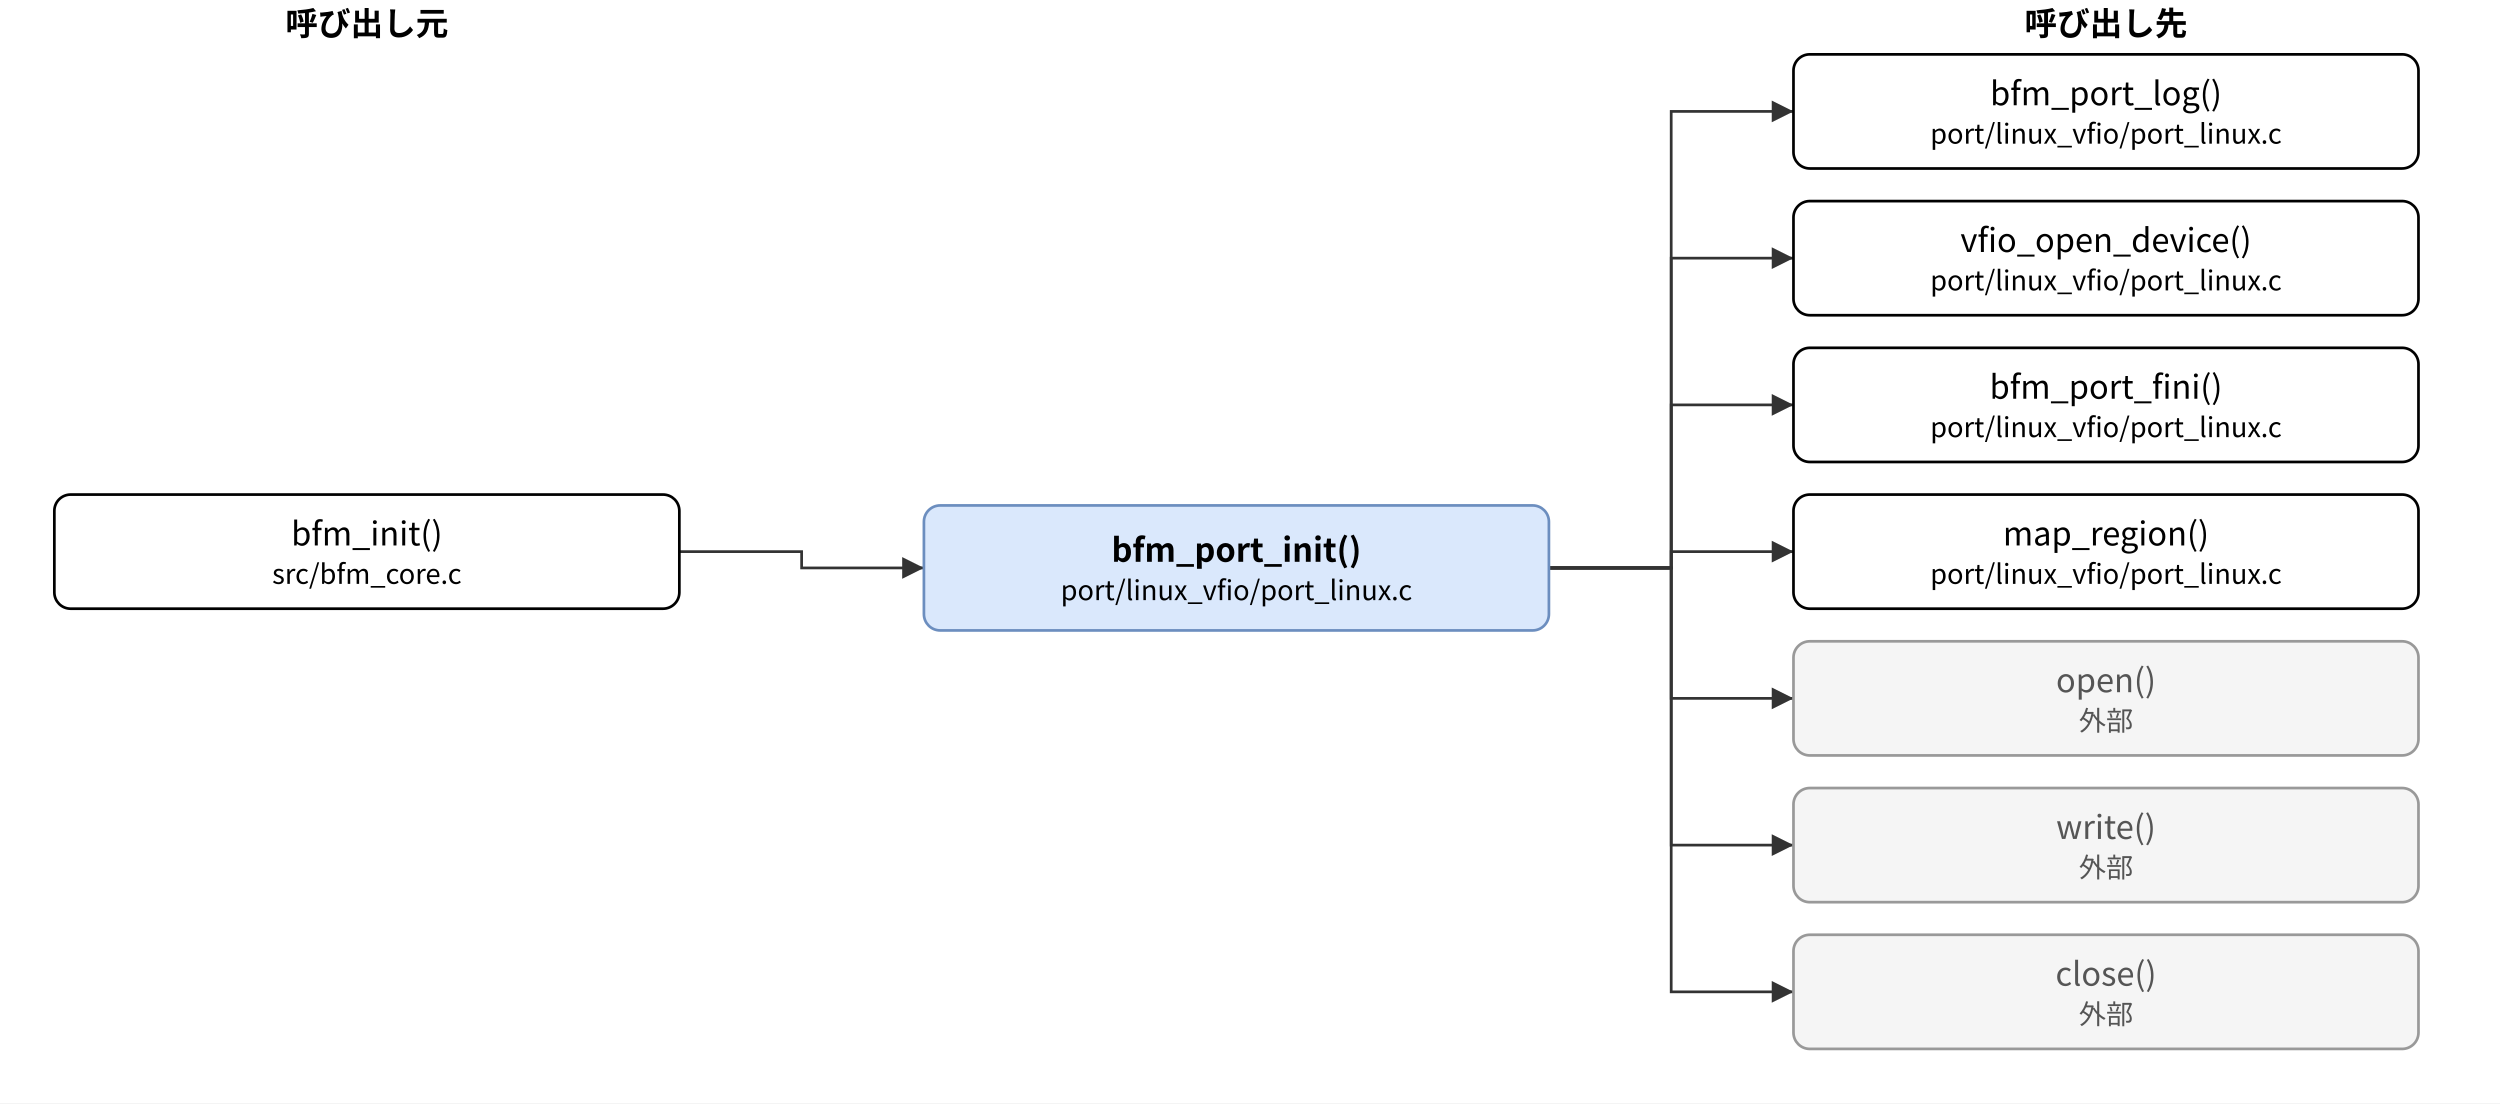
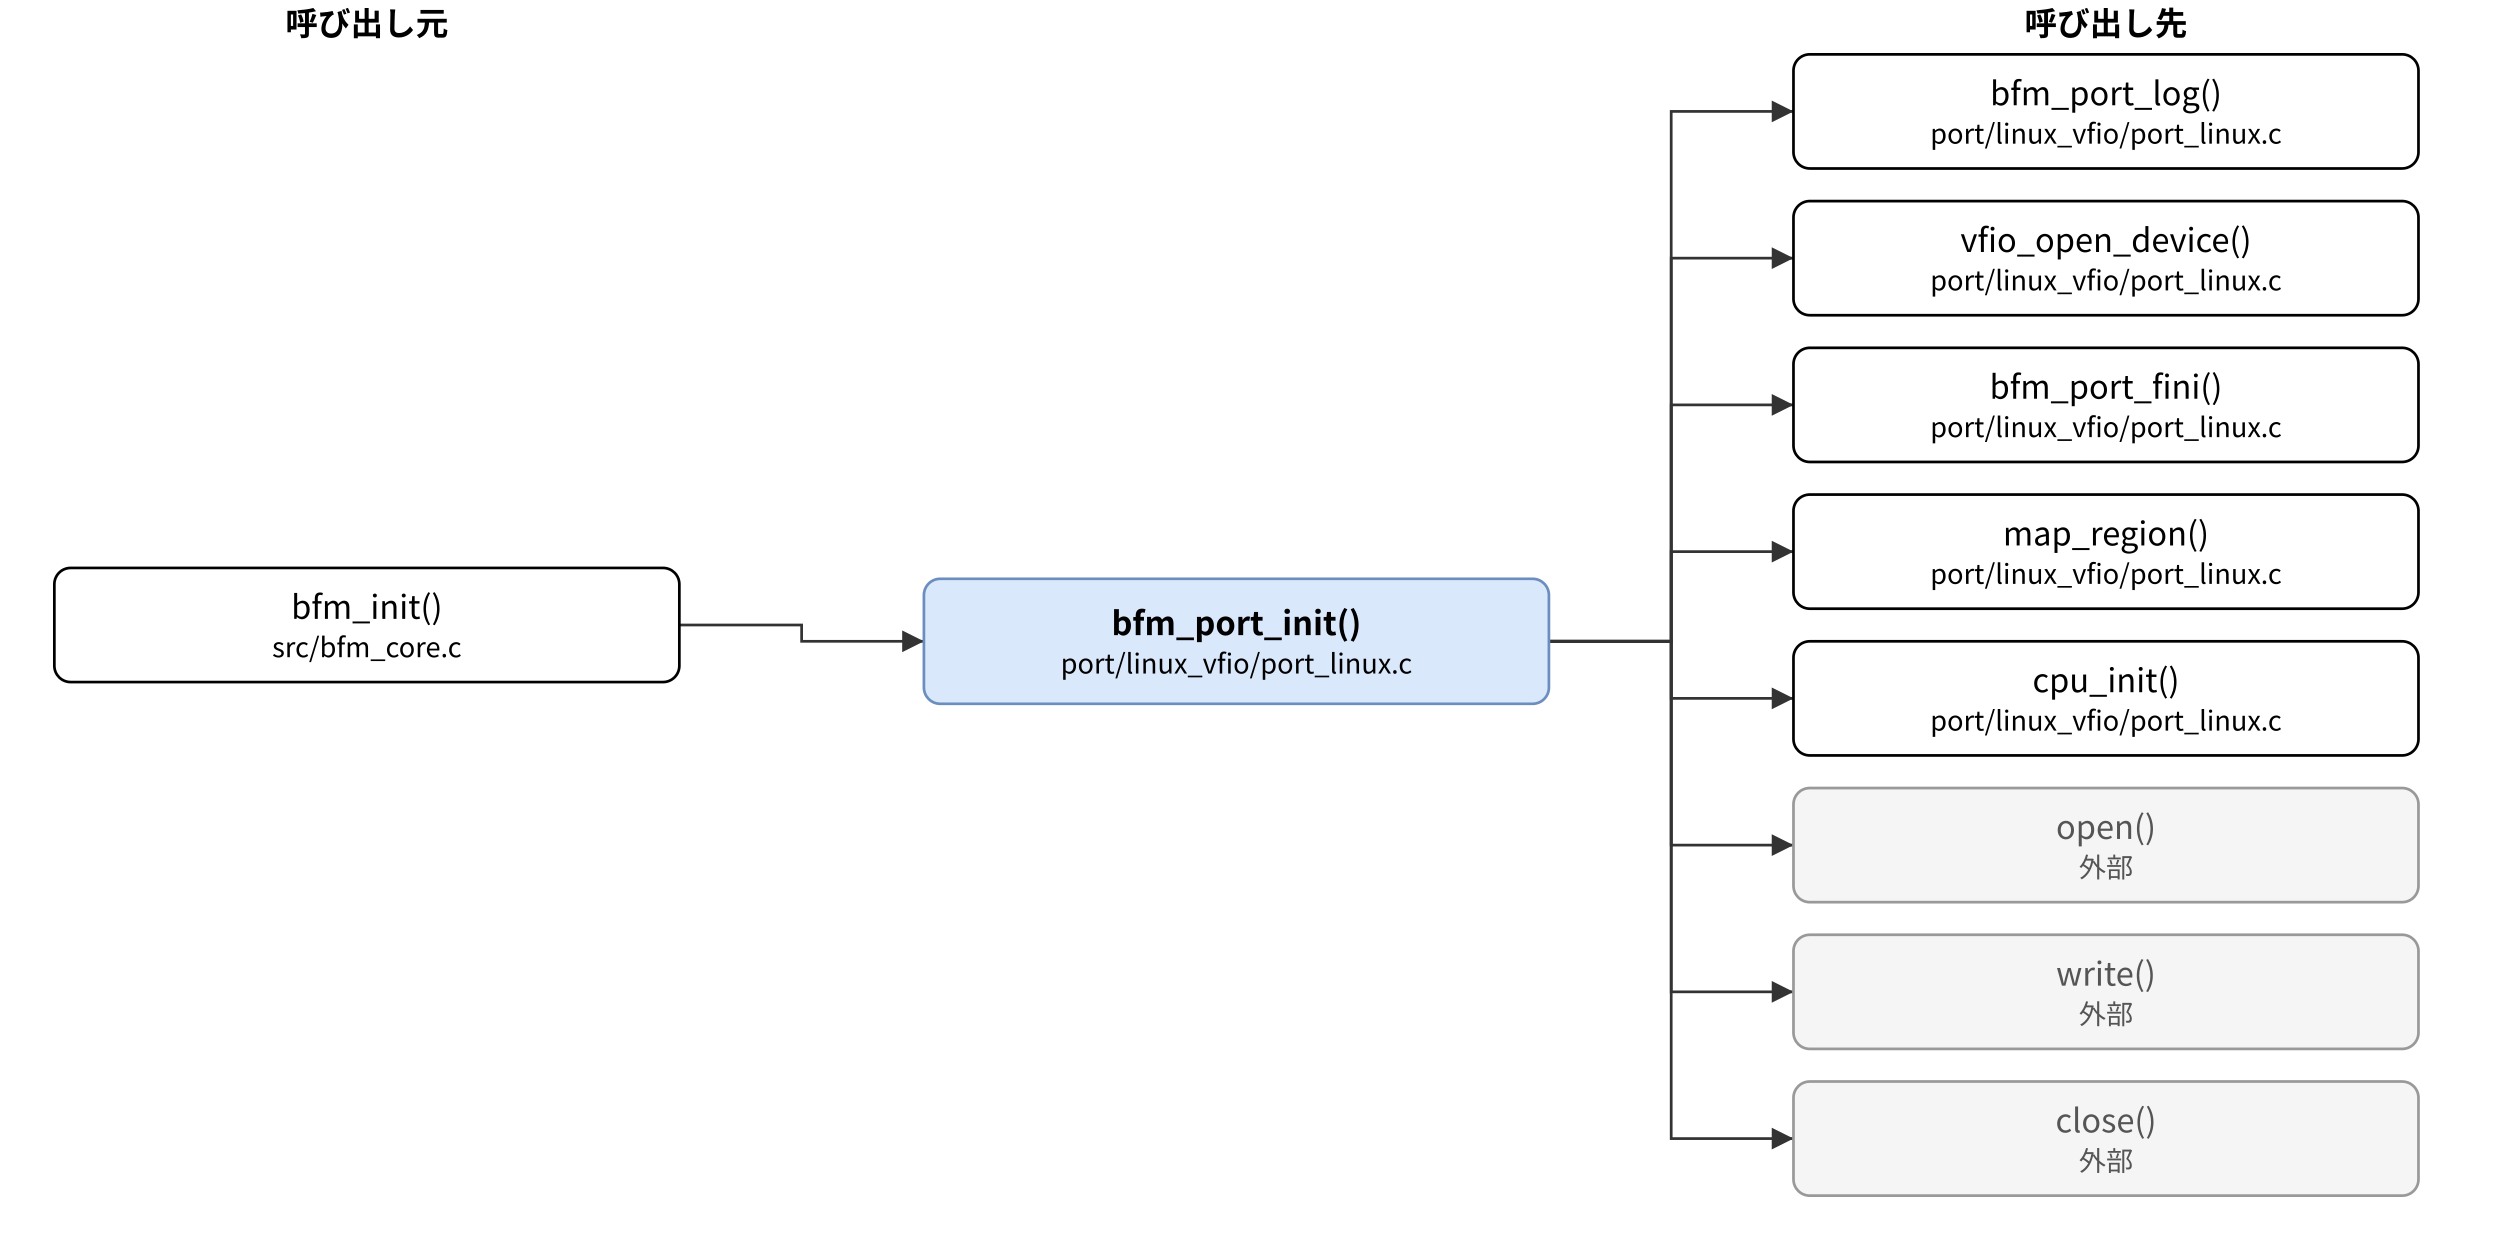
- <svg xmlns="http://www.w3.org/2000/svg" version="1.1" width="920" height="406" viewBox="0 0 920 406" font-family="Noto Sans CJK JP, Meiryo, sans-serif" content="&lt;mxfile host=&quot;bfmem-gen&quot; type=&quot;device&quot;&gt;&lt;diagram id=&quot;252e749d567c561b8d42&quot; name=&quot;bfm_port_init 関係&quot;&gt;&lt;mxGraphModel dx=&quot;800&quot; dy=&quot;600&quot; grid=&quot;0&quot; gridSize=&quot;10&quot; guides=&quot;1&quot; tooltips=&quot;1&quot; connect=&quot;1&quot; arrows=&quot;1&quot; fold=&quot;1&quot; page=&quot;0&quot; pageScale=&quot;1&quot; math=&quot;0&quot; shadow=&quot;0&quot;&gt;&lt;root&gt;&lt;mxCell id=&quot;0&quot;/&gt;&lt;mxCell id=&quot;1&quot; parent=&quot;0&quot;/&gt;&lt;mxCell id=&quot;c&quot; value=&quot;bfm_port_init()&amp;lt;br&amp;gt;&amp;lt;font style=&amp;quot;font-size:10px&amp;quot;&amp;gt;port/linux_vfio/port_linux.c&amp;lt;/font&amp;gt;&quot; style=&quot;rounded=1;whiteSpace=wrap;html=1;fillColor=#dae8fc;strokeColor=#6c8ebf;fontStyle=1;&quot; vertex=&quot;1&quot; parent=&quot;1&quot;&gt;&lt;mxGeometry x=&quot;340.0&quot; y=&quot;186.0&quot; width=&quot;230.0&quot; height=&quot;46.0&quot; as=&quot;geometry&quot;/&gt;&lt;/mxCell&gt;&lt;mxCell id=&quot;l0&quot; value=&quot;bfm_init()&amp;lt;br&amp;gt;&amp;lt;font style=&amp;quot;font-size:10px&amp;quot;&amp;gt;src/bfm_core.c&amp;lt;/font&amp;gt;&quot; style=&quot;rounded=1;whiteSpace=wrap;html=1;&quot; vertex=&quot;1&quot; parent=&quot;1&quot;&gt;&lt;mxGeometry x=&quot;20.0&quot; y=&quot;182.0&quot; width=&quot;230.0&quot; height=&quot;42.0&quot; as=&quot;geometry&quot;/&gt;&lt;/mxCell&gt;&lt;mxCell id=&quot;r0&quot; value=&quot;bfm_port_log()&amp;lt;br&amp;gt;&amp;lt;font style=&amp;quot;font-size:10px&amp;quot;&amp;gt;port/linux_vfio/port_linux.c&amp;lt;/font&amp;gt;&quot; style=&quot;rounded=1;whiteSpace=wrap;html=1;&quot; vertex=&quot;1&quot; parent=&quot;1&quot;&gt;&lt;mxGeometry x=&quot;660.0&quot; y=&quot;20.0&quot; width=&quot;230.0&quot; height=&quot;42.0&quot; as=&quot;geometry&quot;/&gt;&lt;/mxCell&gt;&lt;mxCell id=&quot;r1&quot; value=&quot;vfio_open_device()&amp;lt;br&amp;gt;&amp;lt;font style=&amp;quot;font-size:10px&amp;quot;&amp;gt;port/linux_vfio/port_linux.c&amp;lt;/font&amp;gt;&quot; style=&quot;rounded=1;whiteSpace=wrap;html=1;&quot; vertex=&quot;1&quot; parent=&quot;1&quot;&gt;&lt;mxGeometry x=&quot;660.0&quot; y=&quot;74.0&quot; width=&quot;230.0&quot; height=&quot;42.0&quot; as=&quot;geometry&quot;/&gt;&lt;/mxCell&gt;&lt;mxCell id=&quot;r2&quot; value=&quot;bfm_port_fini()&amp;lt;br&amp;gt;&amp;lt;font style=&amp;quot;font-size:10px&amp;quot;&amp;gt;port/linux_vfio/port_linux.c&amp;lt;/font&amp;gt;&quot; style=&quot;rounded=1;whiteSpace=wrap;html=1;&quot; vertex=&quot;1&quot; parent=&quot;1&quot;&gt;&lt;mxGeometry x=&quot;660.0&quot; y=&quot;128.0&quot; width=&quot;230.0&quot; height=&quot;42.0&quot; as=&quot;geometry&quot;/&gt;&lt;/mxCell&gt;&lt;mxCell id=&quot;r3&quot; value=&quot;map_region()&amp;lt;br&amp;gt;&amp;lt;font style=&amp;quot;font-size:10px&amp;quot;&amp;gt;port/linux_vfio/port_linux.c&amp;lt;/font&amp;gt;&quot; style=&quot;rounded=1;whiteSpace=wrap;html=1;&quot; vertex=&quot;1&quot; parent=&quot;1&quot;&gt;&lt;mxGeometry x=&quot;660.0&quot; y=&quot;182.0&quot; width=&quot;230.0&quot; height=&quot;42.0&quot; as=&quot;geometry&quot;/&gt;&lt;/mxCell&gt;&lt;mxCell id=&quot;r4&quot; value=&quot;open()&amp;lt;br&amp;gt;&amp;lt;font style=&amp;quot;font-size:10px&amp;quot;&amp;gt;外部&amp;lt;/font&amp;gt;&quot; style=&quot;rounded=1;whiteSpace=wrap;html=1;fillColor=#f5f5f5;strokeColor=#999999;fontColor=#555555;&quot; vertex=&quot;1&quot; parent=&quot;1&quot;&gt;&lt;mxGeometry x=&quot;660.0&quot; y=&quot;236.0&quot; width=&quot;230.0&quot; height=&quot;42.0&quot; as=&quot;geometry&quot;/&gt;&lt;/mxCell&gt;&lt;mxCell id=&quot;r5&quot; value=&quot;write()&amp;lt;br&amp;gt;&amp;lt;font style=&amp;quot;font-size:10px&amp;quot;&amp;gt;外部&amp;lt;/font&amp;gt;&quot; style=&quot;rounded=1;whiteSpace=wrap;html=1;fillColor=#f5f5f5;strokeColor=#999999;fontColor=#555555;&quot; vertex=&quot;1&quot; parent=&quot;1&quot;&gt;&lt;mxGeometry x=&quot;660.0&quot; y=&quot;290.0&quot; width=&quot;230.0&quot; height=&quot;42.0&quot; as=&quot;geometry&quot;/&gt;&lt;/mxCell&gt;&lt;mxCell id=&quot;r6&quot; value=&quot;close()&amp;lt;br&amp;gt;&amp;lt;font style=&amp;quot;font-size:10px&amp;quot;&amp;gt;外部&amp;lt;/font&amp;gt;&quot; style=&quot;rounded=1;whiteSpace=wrap;html=1;fillColor=#f5f5f5;strokeColor=#999999;fontColor=#555555;&quot; vertex=&quot;1&quot; parent=&quot;1&quot;&gt;&lt;mxGeometry x=&quot;660.0&quot; y=&quot;344.0&quot; width=&quot;230.0&quot; height=&quot;42.0&quot; as=&quot;geometry&quot;/&gt;&lt;/mxCell&gt;&lt;mxCell id=&quot;e0&quot; value=&quot;&quot; style=&quot;edgeStyle=none;html=1;rounded=0;endArrow=block;endFill=1;exitX=1;exitY=0.5;exitDx=0;exitDy=0;exitPerimeter=0;entryX=0;entryY=0.5;entryDx=0;entryDy=0;entryPerimeter=0;&quot; edge=&quot;1&quot; parent=&quot;1&quot; source=&quot;l0&quot; target=&quot;c&quot;&gt;&lt;mxGeometry relative=&quot;1&quot; as=&quot;geometry&quot;&gt;&lt;Array as=&quot;points&quot;&gt;&lt;mxPoint x=&quot;295.0&quot; y=&quot;203.0&quot;/&gt;&lt;mxPoint x=&quot;295.0&quot; y=&quot;209.0&quot;/&gt;&lt;/Array&gt;&lt;/mxGeometry&gt;&lt;/mxCell&gt;&lt;mxCell id=&quot;e1&quot; value=&quot;&quot; style=&quot;edgeStyle=none;html=1;rounded=0;endArrow=block;endFill=1;exitX=1;exitY=0.5;exitDx=0;exitDy=0;exitPerimeter=0;entryX=0;entryY=0.5;entryDx=0;entryDy=0;entryPerimeter=0;&quot; edge=&quot;1&quot; parent=&quot;1&quot; source=&quot;c&quot; target=&quot;r0&quot;&gt;&lt;mxGeometry relative=&quot;1&quot; as=&quot;geometry&quot;&gt;&lt;Array as=&quot;points&quot;&gt;&lt;mxPoint x=&quot;615.0&quot; y=&quot;209.0&quot;/&gt;&lt;mxPoint x=&quot;615.0&quot; y=&quot;41.0&quot;/&gt;&lt;/Array&gt;&lt;/mxGeometry&gt;&lt;/mxCell&gt;&lt;mxCell id=&quot;e2&quot; value=&quot;&quot; style=&quot;edgeStyle=none;html=1;rounded=0;endArrow=block;endFill=1;exitX=1;exitY=0.5;exitDx=0;exitDy=0;exitPerimeter=0;entryX=0;entryY=0.5;entryDx=0;entryDy=0;entryPerimeter=0;&quot; edge=&quot;1&quot; parent=&quot;1&quot; source=&quot;c&quot; target=&quot;r1&quot;&gt;&lt;mxGeometry relative=&quot;1&quot; as=&quot;geometry&quot;&gt;&lt;Array as=&quot;points&quot;&gt;&lt;mxPoint x=&quot;615.0&quot; y=&quot;209.0&quot;/&gt;&lt;mxPoint x=&quot;615.0&quot; y=&quot;95.0&quot;/&gt;&lt;/Array&gt;&lt;/mxGeometry&gt;&lt;/mxCell&gt;&lt;mxCell id=&quot;e3&quot; value=&quot;&quot; style=&quot;edgeStyle=none;html=1;rounded=0;endArrow=block;endFill=1;exitX=1;exitY=0.5;exitDx=0;exitDy=0;exitPerimeter=0;entryX=0;entryY=0.5;entryDx=0;entryDy=0;entryPerimeter=0;&quot; edge=&quot;1&quot; parent=&quot;1&quot; source=&quot;c&quot; target=&quot;r2&quot;&gt;&lt;mxGeometry relative=&quot;1&quot; as=&quot;geometry&quot;&gt;&lt;Array as=&quot;points&quot;&gt;&lt;mxPoint x=&quot;615.0&quot; y=&quot;209.0&quot;/&gt;&lt;mxPoint x=&quot;615.0&quot; y=&quot;149.0&quot;/&gt;&lt;/Array&gt;&lt;/mxGeometry&gt;&lt;/mxCell&gt;&lt;mxCell id=&quot;e4&quot; value=&quot;&quot; style=&quot;edgeStyle=none;html=1;rounded=0;endArrow=block;endFill=1;exitX=1;exitY=0.5;exitDx=0;exitDy=0;exitPerimeter=0;entryX=0;entryY=0.5;entryDx=0;entryDy=0;entryPerimeter=0;&quot; edge=&quot;1&quot; parent=&quot;1&quot; source=&quot;c&quot; target=&quot;r3&quot;&gt;&lt;mxGeometry relative=&quot;1&quot; as=&quot;geometry&quot;&gt;&lt;Array as=&quot;points&quot;&gt;&lt;mxPoint x=&quot;615.0&quot; y=&quot;209.0&quot;/&gt;&lt;mxPoint x=&quot;615.0&quot; y=&quot;203.0&quot;/&gt;&lt;/Array&gt;&lt;/mxGeometry&gt;&lt;/mxCell&gt;&lt;mxCell id=&quot;e5&quot; value=&quot;&quot; style=&quot;edgeStyle=none;html=1;rounded=0;endArrow=block;endFill=1;exitX=1;exitY=0.5;exitDx=0;exitDy=0;exitPerimeter=0;entryX=0;entryY=0.5;entryDx=0;entryDy=0;entryPerimeter=0;&quot; edge=&quot;1&quot; parent=&quot;1&quot; source=&quot;c&quot; target=&quot;r4&quot;&gt;&lt;mxGeometry relative=&quot;1&quot; as=&quot;geometry&quot;&gt;&lt;Array as=&quot;points&quot;&gt;&lt;mxPoint x=&quot;615.0&quot; y=&quot;209.0&quot;/&gt;&lt;mxPoint x=&quot;615.0&quot; y=&quot;257.0&quot;/&gt;&lt;/Array&gt;&lt;/mxGeometry&gt;&lt;/mxCell&gt;&lt;mxCell id=&quot;e6&quot; value=&quot;&quot; style=&quot;edgeStyle=none;html=1;rounded=0;endArrow=block;endFill=1;exitX=1;exitY=0.5;exitDx=0;exitDy=0;exitPerimeter=0;entryX=0;entryY=0.5;entryDx=0;entryDy=0;entryPerimeter=0;&quot; edge=&quot;1&quot; parent=&quot;1&quot; source=&quot;c&quot; target=&quot;r5&quot;&gt;&lt;mxGeometry relative=&quot;1&quot; as=&quot;geometry&quot;&gt;&lt;Array as=&quot;points&quot;&gt;&lt;mxPoint x=&quot;615.0&quot; y=&quot;209.0&quot;/&gt;&lt;mxPoint x=&quot;615.0&quot; y=&quot;311.0&quot;/&gt;&lt;/Array&gt;&lt;/mxGeometry&gt;&lt;/mxCell&gt;&lt;mxCell id=&quot;e7&quot; value=&quot;&quot; style=&quot;edgeStyle=none;html=1;rounded=0;endArrow=block;endFill=1;exitX=1;exitY=0.5;exitDx=0;exitDy=0;exitPerimeter=0;entryX=0;entryY=0.5;entryDx=0;entryDy=0;entryPerimeter=0;&quot; edge=&quot;1&quot; parent=&quot;1&quot; source=&quot;c&quot; target=&quot;r6&quot;&gt;&lt;mxGeometry relative=&quot;1&quot; as=&quot;geometry&quot;&gt;&lt;Array as=&quot;points&quot;&gt;&lt;mxPoint x=&quot;615.0&quot; y=&quot;209.0&quot;/&gt;&lt;mxPoint x=&quot;615.0&quot; y=&quot;365.0&quot;/&gt;&lt;/Array&gt;&lt;/mxGeometry&gt;&lt;/mxCell&gt;&lt;mxCell id=&quot;h0&quot; value=&quot;呼び出し元&quot; style=&quot;text;html=1;align=center;fontStyle=1;&quot; vertex=&quot;1&quot; parent=&quot;1&quot;&gt;&lt;mxGeometry x=&quot;55.0&quot; y=&quot;0&quot; width=&quot;160&quot; height=&quot;18&quot; as=&quot;geometry&quot;/&gt;&lt;/mxCell&gt;&lt;mxCell id=&quot;h1&quot; value=&quot;呼び出し先&quot; style=&quot;text;html=1;align=center;fontStyle=1;&quot; vertex=&quot;1&quot; parent=&quot;1&quot;&gt;&lt;mxGeometry x=&quot;695.0&quot; y=&quot;0&quot; width=&quot;160&quot; height=&quot;18&quot; as=&quot;geometry&quot;/&gt;&lt;/mxCell&gt;&lt;/root&gt;&lt;/mxGraphModel&gt;&lt;/diagram&gt;&lt;/mxfile&gt;">
+ <svg xmlns="http://www.w3.org/2000/svg" version="1.1" width="920" height="460" viewBox="0 0 920 460" font-family="Noto Sans CJK JP, Meiryo, sans-serif" content="&lt;mxfile host=&quot;bfmem-gen&quot; type=&quot;device&quot;&gt;&lt;diagram id=&quot;252e749d567c561b8d42&quot; name=&quot;bfm_port_init 関係&quot;&gt;&lt;mxGraphModel dx=&quot;800&quot; dy=&quot;600&quot; grid=&quot;0&quot; gridSize=&quot;10&quot; guides=&quot;1&quot; tooltips=&quot;1&quot; connect=&quot;1&quot; arrows=&quot;1&quot; fold=&quot;1&quot; page=&quot;0&quot; pageScale=&quot;1&quot; math=&quot;0&quot; shadow=&quot;0&quot;&gt;&lt;root&gt;&lt;mxCell id=&quot;0&quot;/&gt;&lt;mxCell id=&quot;1&quot; parent=&quot;0&quot;/&gt;&lt;mxCell id=&quot;c&quot; value=&quot;bfm_port_init()&amp;lt;br&amp;gt;&amp;lt;font style=&amp;quot;font-size:10px&amp;quot;&amp;gt;port/linux_vfio/port_linux.c&amp;lt;/font&amp;gt;&quot; style=&quot;rounded=1;whiteSpace=wrap;html=1;fillColor=#dae8fc;strokeColor=#6c8ebf;fontStyle=1;&quot; vertex=&quot;1&quot; parent=&quot;1&quot;&gt;&lt;mxGeometry x=&quot;340.0&quot; y=&quot;213.0&quot; width=&quot;230.0&quot; height=&quot;46.0&quot; as=&quot;geometry&quot;/&gt;&lt;/mxCell&gt;&lt;mxCell id=&quot;l0&quot; value=&quot;bfm_init()&amp;lt;br&amp;gt;&amp;lt;font style=&amp;quot;font-size:10px&amp;quot;&amp;gt;src/bfm_core.c&amp;lt;/font&amp;gt;&quot; style=&quot;rounded=1;whiteSpace=wrap;html=1;&quot; vertex=&quot;1&quot; parent=&quot;1&quot;&gt;&lt;mxGeometry x=&quot;20.0&quot; y=&quot;209.0&quot; width=&quot;230.0&quot; height=&quot;42.0&quot; as=&quot;geometry&quot;/&gt;&lt;/mxCell&gt;&lt;mxCell id=&quot;r0&quot; value=&quot;bfm_port_log()&amp;lt;br&amp;gt;&amp;lt;font style=&amp;quot;font-size:10px&amp;quot;&amp;gt;port/linux_vfio/port_linux.c&amp;lt;/font&amp;gt;&quot; style=&quot;rounded=1;whiteSpace=wrap;html=1;&quot; vertex=&quot;1&quot; parent=&quot;1&quot;&gt;&lt;mxGeometry x=&quot;660.0&quot; y=&quot;20.0&quot; width=&quot;230.0&quot; height=&quot;42.0&quot; as=&quot;geometry&quot;/&gt;&lt;/mxCell&gt;&lt;mxCell id=&quot;r1&quot; value=&quot;vfio_open_device()&amp;lt;br&amp;gt;&amp;lt;font style=&amp;quot;font-size:10px&amp;quot;&amp;gt;port/linux_vfio/port_linux.c&amp;lt;/font&amp;gt;&quot; style=&quot;rounded=1;whiteSpace=wrap;html=1;&quot; vertex=&quot;1&quot; parent=&quot;1&quot;&gt;&lt;mxGeometry x=&quot;660.0&quot; y=&quot;74.0&quot; width=&quot;230.0&quot; height=&quot;42.0&quot; as=&quot;geometry&quot;/&gt;&lt;/mxCell&gt;&lt;mxCell id=&quot;r2&quot; value=&quot;bfm_port_fini()&amp;lt;br&amp;gt;&amp;lt;font style=&amp;quot;font-size:10px&amp;quot;&amp;gt;port/linux_vfio/port_linux.c&amp;lt;/font&amp;gt;&quot; style=&quot;rounded=1;whiteSpace=wrap;html=1;&quot; vertex=&quot;1&quot; parent=&quot;1&quot;&gt;&lt;mxGeometry x=&quot;660.0&quot; y=&quot;128.0&quot; width=&quot;230.0&quot; height=&quot;42.0&quot; as=&quot;geometry&quot;/&gt;&lt;/mxCell&gt;&lt;mxCell id=&quot;r3&quot; value=&quot;map_region()&amp;lt;br&amp;gt;&amp;lt;font style=&amp;quot;font-size:10px&amp;quot;&amp;gt;port/linux_vfio/port_linux.c&amp;lt;/font&amp;gt;&quot; style=&quot;rounded=1;whiteSpace=wrap;html=1;&quot; vertex=&quot;1&quot; parent=&quot;1&quot;&gt;&lt;mxGeometry x=&quot;660.0&quot; y=&quot;182.0&quot; width=&quot;230.0&quot; height=&quot;42.0&quot; as=&quot;geometry&quot;/&gt;&lt;/mxCell&gt;&lt;mxCell id=&quot;r4&quot; value=&quot;cpu_init()&amp;lt;br&amp;gt;&amp;lt;font style=&amp;quot;font-size:10px&amp;quot;&amp;gt;port/linux_vfio/port_linux.c&amp;lt;/font&amp;gt;&quot; style=&quot;rounded=1;whiteSpace=wrap;html=1;&quot; vertex=&quot;1&quot; parent=&quot;1&quot;&gt;&lt;mxGeometry x=&quot;660.0&quot; y=&quot;236.0&quot; width=&quot;230.0&quot; height=&quot;42.0&quot; as=&quot;geometry&quot;/&gt;&lt;/mxCell&gt;&lt;mxCell id=&quot;r5&quot; value=&quot;open()&amp;lt;br&amp;gt;&amp;lt;font style=&amp;quot;font-size:10px&amp;quot;&amp;gt;外部&amp;lt;/font&amp;gt;&quot; style=&quot;rounded=1;whiteSpace=wrap;html=1;fillColor=#f5f5f5;strokeColor=#999999;fontColor=#555555;&quot; vertex=&quot;1&quot; parent=&quot;1&quot;&gt;&lt;mxGeometry x=&quot;660.0&quot; y=&quot;290.0&quot; width=&quot;230.0&quot; height=&quot;42.0&quot; as=&quot;geometry&quot;/&gt;&lt;/mxCell&gt;&lt;mxCell id=&quot;r6&quot; value=&quot;write()&amp;lt;br&amp;gt;&amp;lt;font style=&amp;quot;font-size:10px&amp;quot;&amp;gt;外部&amp;lt;/font&amp;gt;&quot; style=&quot;rounded=1;whiteSpace=wrap;html=1;fillColor=#f5f5f5;strokeColor=#999999;fontColor=#555555;&quot; vertex=&quot;1&quot; parent=&quot;1&quot;&gt;&lt;mxGeometry x=&quot;660.0&quot; y=&quot;344.0&quot; width=&quot;230.0&quot; height=&quot;42.0&quot; as=&quot;geometry&quot;/&gt;&lt;/mxCell&gt;&lt;mxCell id=&quot;r7&quot; value=&quot;close()&amp;lt;br&amp;gt;&amp;lt;font style=&amp;quot;font-size:10px&amp;quot;&amp;gt;外部&amp;lt;/font&amp;gt;&quot; style=&quot;rounded=1;whiteSpace=wrap;html=1;fillColor=#f5f5f5;strokeColor=#999999;fontColor=#555555;&quot; vertex=&quot;1&quot; parent=&quot;1&quot;&gt;&lt;mxGeometry x=&quot;660.0&quot; y=&quot;398.0&quot; width=&quot;230.0&quot; height=&quot;42.0&quot; as=&quot;geometry&quot;/&gt;&lt;/mxCell&gt;&lt;mxCell id=&quot;e0&quot; value=&quot;&quot; style=&quot;edgeStyle=none;html=1;rounded=0;endArrow=block;endFill=1;exitX=1;exitY=0.5;exitDx=0;exitDy=0;exitPerimeter=0;entryX=0;entryY=0.5;entryDx=0;entryDy=0;entryPerimeter=0;&quot; edge=&quot;1&quot; parent=&quot;1&quot; source=&quot;l0&quot; target=&quot;c&quot;&gt;&lt;mxGeometry relative=&quot;1&quot; as=&quot;geometry&quot;&gt;&lt;Array as=&quot;points&quot;&gt;&lt;mxPoint x=&quot;295.0&quot; y=&quot;230.0&quot;/&gt;&lt;mxPoint x=&quot;295.0&quot; y=&quot;236.0&quot;/&gt;&lt;/Array&gt;&lt;/mxGeometry&gt;&lt;/mxCell&gt;&lt;mxCell id=&quot;e1&quot; value=&quot;&quot; style=&quot;edgeStyle=none;html=1;rounded=0;endArrow=block;endFill=1;exitX=1;exitY=0.5;exitDx=0;exitDy=0;exitPerimeter=0;entryX=0;entryY=0.5;entryDx=0;entryDy=0;entryPerimeter=0;&quot; edge=&quot;1&quot; parent=&quot;1&quot; source=&quot;c&quot; target=&quot;r0&quot;&gt;&lt;mxGeometry relative=&quot;1&quot; as=&quot;geometry&quot;&gt;&lt;Array as=&quot;points&quot;&gt;&lt;mxPoint x=&quot;615.0&quot; y=&quot;236.0&quot;/&gt;&lt;mxPoint x=&quot;615.0&quot; y=&quot;41.0&quot;/&gt;&lt;/Array&gt;&lt;/mxGeometry&gt;&lt;/mxCell&gt;&lt;mxCell id=&quot;e2&quot; value=&quot;&quot; style=&quot;edgeStyle=none;html=1;rounded=0;endArrow=block;endFill=1;exitX=1;exitY=0.5;exitDx=0;exitDy=0;exitPerimeter=0;entryX=0;entryY=0.5;entryDx=0;entryDy=0;entryPerimeter=0;&quot; edge=&quot;1&quot; parent=&quot;1&quot; source=&quot;c&quot; target=&quot;r1&quot;&gt;&lt;mxGeometry relative=&quot;1&quot; as=&quot;geometry&quot;&gt;&lt;Array as=&quot;points&quot;&gt;&lt;mxPoint x=&quot;615.0&quot; y=&quot;236.0&quot;/&gt;&lt;mxPoint x=&quot;615.0&quot; y=&quot;95.0&quot;/&gt;&lt;/Array&gt;&lt;/mxGeometry&gt;&lt;/mxCell&gt;&lt;mxCell id=&quot;e3&quot; value=&quot;&quot; style=&quot;edgeStyle=none;html=1;rounded=0;endArrow=block;endFill=1;exitX=1;exitY=0.5;exitDx=0;exitDy=0;exitPerimeter=0;entryX=0;entryY=0.5;entryDx=0;entryDy=0;entryPerimeter=0;&quot; edge=&quot;1&quot; parent=&quot;1&quot; source=&quot;c&quot; target=&quot;r2&quot;&gt;&lt;mxGeometry relative=&quot;1&quot; as=&quot;geometry&quot;&gt;&lt;Array as=&quot;points&quot;&gt;&lt;mxPoint x=&quot;615.0&quot; y=&quot;236.0&quot;/&gt;&lt;mxPoint x=&quot;615.0&quot; y=&quot;149.0&quot;/&gt;&lt;/Array&gt;&lt;/mxGeometry&gt;&lt;/mxCell&gt;&lt;mxCell id=&quot;e4&quot; value=&quot;&quot; style=&quot;edgeStyle=none;html=1;rounded=0;endArrow=block;endFill=1;exitX=1;exitY=0.5;exitDx=0;exitDy=0;exitPerimeter=0;entryX=0;entryY=0.5;entryDx=0;entryDy=0;entryPerimeter=0;&quot; edge=&quot;1&quot; parent=&quot;1&quot; source=&quot;c&quot; target=&quot;r3&quot;&gt;&lt;mxGeometry relative=&quot;1&quot; as=&quot;geometry&quot;&gt;&lt;Array as=&quot;points&quot;&gt;&lt;mxPoint x=&quot;615.0&quot; y=&quot;236.0&quot;/&gt;&lt;mxPoint x=&quot;615.0&quot; y=&quot;203.0&quot;/&gt;&lt;/Array&gt;&lt;/mxGeometry&gt;&lt;/mxCell&gt;&lt;mxCell id=&quot;e5&quot; value=&quot;&quot; style=&quot;edgeStyle=none;html=1;rounded=0;endArrow=block;endFill=1;exitX=1;exitY=0.5;exitDx=0;exitDy=0;exitPerimeter=0;entryX=0;entryY=0.5;entryDx=0;entryDy=0;entryPerimeter=0;&quot; edge=&quot;1&quot; parent=&quot;1&quot; source=&quot;c&quot; target=&quot;r4&quot;&gt;&lt;mxGeometry relative=&quot;1&quot; as=&quot;geometry&quot;&gt;&lt;Array as=&quot;points&quot;&gt;&lt;mxPoint x=&quot;615.0&quot; y=&quot;236.0&quot;/&gt;&lt;mxPoint x=&quot;615.0&quot; y=&quot;257.0&quot;/&gt;&lt;/Array&gt;&lt;/mxGeometry&gt;&lt;/mxCell&gt;&lt;mxCell id=&quot;e6&quot; value=&quot;&quot; style=&quot;edgeStyle=none;html=1;rounded=0;endArrow=block;endFill=1;exitX=1;exitY=0.5;exitDx=0;exitDy=0;exitPerimeter=0;entryX=0;entryY=0.5;entryDx=0;entryDy=0;entryPerimeter=0;&quot; edge=&quot;1&quot; parent=&quot;1&quot; source=&quot;c&quot; target=&quot;r5&quot;&gt;&lt;mxGeometry relative=&quot;1&quot; as=&quot;geometry&quot;&gt;&lt;Array as=&quot;points&quot;&gt;&lt;mxPoint x=&quot;615.0&quot; y=&quot;236.0&quot;/&gt;&lt;mxPoint x=&quot;615.0&quot; y=&quot;311.0&quot;/&gt;&lt;/Array&gt;&lt;/mxGeometry&gt;&lt;/mxCell&gt;&lt;mxCell id=&quot;e7&quot; value=&quot;&quot; style=&quot;edgeStyle=none;html=1;rounded=0;endArrow=block;endFill=1;exitX=1;exitY=0.5;exitDx=0;exitDy=0;exitPerimeter=0;entryX=0;entryY=0.5;entryDx=0;entryDy=0;entryPerimeter=0;&quot; edge=&quot;1&quot; parent=&quot;1&quot; source=&quot;c&quot; target=&quot;r6&quot;&gt;&lt;mxGeometry relative=&quot;1&quot; as=&quot;geometry&quot;&gt;&lt;Array as=&quot;points&quot;&gt;&lt;mxPoint x=&quot;615.0&quot; y=&quot;236.0&quot;/&gt;&lt;mxPoint x=&quot;615.0&quot; y=&quot;365.0&quot;/&gt;&lt;/Array&gt;&lt;/mxGeometry&gt;&lt;/mxCell&gt;&lt;mxCell id=&quot;e8&quot; value=&quot;&quot; style=&quot;edgeStyle=none;html=1;rounded=0;endArrow=block;endFill=1;exitX=1;exitY=0.5;exitDx=0;exitDy=0;exitPerimeter=0;entryX=0;entryY=0.5;entryDx=0;entryDy=0;entryPerimeter=0;&quot; edge=&quot;1&quot; parent=&quot;1&quot; source=&quot;c&quot; target=&quot;r7&quot;&gt;&lt;mxGeometry relative=&quot;1&quot; as=&quot;geometry&quot;&gt;&lt;Array as=&quot;points&quot;&gt;&lt;mxPoint x=&quot;615.0&quot; y=&quot;236.0&quot;/&gt;&lt;mxPoint x=&quot;615.0&quot; y=&quot;419.0&quot;/&gt;&lt;/Array&gt;&lt;/mxGeometry&gt;&lt;/mxCell&gt;&lt;mxCell id=&quot;h0&quot; value=&quot;呼び出し元&quot; style=&quot;text;html=1;align=center;fontStyle=1;&quot; vertex=&quot;1&quot; parent=&quot;1&quot;&gt;&lt;mxGeometry x=&quot;55.0&quot; y=&quot;0&quot; width=&quot;160&quot; height=&quot;18&quot; as=&quot;geometry&quot;/&gt;&lt;/mxCell&gt;&lt;mxCell id=&quot;h1&quot; value=&quot;呼び出し先&quot; style=&quot;text;html=1;align=center;fontStyle=1;&quot; vertex=&quot;1&quot; parent=&quot;1&quot;&gt;&lt;mxGeometry x=&quot;695.0&quot; y=&quot;0&quot; width=&quot;160&quot; height=&quot;18&quot; as=&quot;geometry&quot;/&gt;&lt;/mxCell&gt;&lt;/root&gt;&lt;/mxGraphModel&gt;&lt;/diagram&gt;&lt;/mxfile&gt;">
  <defs>
    <marker id="a" viewBox="0 0 10 10" refX="10" refY="5" markerWidth="8" markerHeight="8" orient="auto-start-reverse">
      <path d="M0,0 L10,5 L0,10 z" fill="#333333" />
    </marker>
  </defs>
-   <rect x="0" y="0" width="920" height="406" fill="#ffffff" />
+   <rect x="0" y="0" width="920" height="460" fill="#ffffff" />
  <text x="135.0" y="13" font-size="12" font-weight="bold" text-anchor="middle">呼び出し元</text>
  <text x="775.0" y="13" font-size="12" font-weight="bold" text-anchor="middle">呼び出し先</text>
-   <polyline points="250.0,203.0 295.0,203.0 295.0,209.0 340.0,209.0" fill="none" stroke="#333333" marker-end="url(#a)" />
-   <polyline points="570.0,209.0 615.0,209.0 615.0,41.0 660.0,41.0" fill="none" stroke="#333333" marker-end="url(#a)" />
-   <polyline points="570.0,209.0 615.0,209.0 615.0,95.0 660.0,95.0" fill="none" stroke="#333333" marker-end="url(#a)" />
-   <polyline points="570.0,209.0 615.0,209.0 615.0,149.0 660.0,149.0" fill="none" stroke="#333333" marker-end="url(#a)" />
-   <polyline points="570.0,209.0 615.0,209.0 615.0,203.0 660.0,203.0" fill="none" stroke="#333333" marker-end="url(#a)" />
-   <polyline points="570.0,209.0 615.0,209.0 615.0,257.0 660.0,257.0" fill="none" stroke="#333333" marker-end="url(#a)" />
-   <polyline points="570.0,209.0 615.0,209.0 615.0,311.0 660.0,311.0" fill="none" stroke="#333333" marker-end="url(#a)" />
-   <polyline points="570.0,209.0 615.0,209.0 615.0,365.0 660.0,365.0" fill="none" stroke="#333333" marker-end="url(#a)" />
-   <rect x="340.0" y="186.0" width="230.0" height="46.0" rx="6" fill="#dae8fc" stroke="#6c8ebf" />
-   <text x="455.0" y="201.5" font-size="12" text-anchor="middle" dominant-baseline="central" fill="#000000" font-weight="bold">bfm_port_init()</text>
-   <text x="455.0" y="216.5" font-size="10" text-anchor="middle" dominant-baseline="central" fill="#000000">port/linux_vfio/port_linux.c</text>
-   <rect x="20.0" y="182.0" width="230.0" height="42.0" rx="6" fill="#ffffff" stroke="#000000" />
-   <text x="135.0" y="195.5" font-size="12" text-anchor="middle" dominant-baseline="central" fill="#000000">bfm_init()</text>
-   <text x="135.0" y="210.5" font-size="10" text-anchor="middle" dominant-baseline="central" fill="#000000">src/bfm_core.c</text>
+   <polyline points="250.0,230.0 295.0,230.0 295.0,236.0 340.0,236.0" fill="none" stroke="#333333" marker-end="url(#a)" />
+   <polyline points="570.0,236.0 615.0,236.0 615.0,41.0 660.0,41.0" fill="none" stroke="#333333" marker-end="url(#a)" />
+   <polyline points="570.0,236.0 615.0,236.0 615.0,95.0 660.0,95.0" fill="none" stroke="#333333" marker-end="url(#a)" />
+   <polyline points="570.0,236.0 615.0,236.0 615.0,149.0 660.0,149.0" fill="none" stroke="#333333" marker-end="url(#a)" />
+   <polyline points="570.0,236.0 615.0,236.0 615.0,203.0 660.0,203.0" fill="none" stroke="#333333" marker-end="url(#a)" />
+   <polyline points="570.0,236.0 615.0,236.0 615.0,257.0 660.0,257.0" fill="none" stroke="#333333" marker-end="url(#a)" />
+   <polyline points="570.0,236.0 615.0,236.0 615.0,311.0 660.0,311.0" fill="none" stroke="#333333" marker-end="url(#a)" />
+   <polyline points="570.0,236.0 615.0,236.0 615.0,365.0 660.0,365.0" fill="none" stroke="#333333" marker-end="url(#a)" />
+   <polyline points="570.0,236.0 615.0,236.0 615.0,419.0 660.0,419.0" fill="none" stroke="#333333" marker-end="url(#a)" />
+   <rect x="340.0" y="213.0" width="230.0" height="46.0" rx="6" fill="#dae8fc" stroke="#6c8ebf" />
+   <text x="455.0" y="228.5" font-size="12" text-anchor="middle" dominant-baseline="central" fill="#000000" font-weight="bold">bfm_port_init()</text>
+   <text x="455.0" y="243.5" font-size="10" text-anchor="middle" dominant-baseline="central" fill="#000000">port/linux_vfio/port_linux.c</text>
+   <rect x="20.0" y="209.0" width="230.0" height="42.0" rx="6" fill="#ffffff" stroke="#000000" />
+   <text x="135.0" y="222.5" font-size="12" text-anchor="middle" dominant-baseline="central" fill="#000000">bfm_init()</text>
+   <text x="135.0" y="237.5" font-size="10" text-anchor="middle" dominant-baseline="central" fill="#000000">src/bfm_core.c</text>
  <rect x="660.0" y="20.0" width="230.0" height="42.0" rx="6" fill="#ffffff" stroke="#000000" />
  <text x="775.0" y="33.5" font-size="12" text-anchor="middle" dominant-baseline="central" fill="#000000">bfm_port_log()</text>
  <text x="775.0" y="48.5" font-size="10" text-anchor="middle" dominant-baseline="central" fill="#000000">port/linux_vfio/port_linux.c</text>
  <rect x="660.0" y="74.0" width="230.0" height="42.0" rx="6" fill="#ffffff" stroke="#000000" />
  <text x="775.0" y="87.5" font-size="12" text-anchor="middle" dominant-baseline="central" fill="#000000">vfio_open_device()</text>
  <text x="775.0" y="102.5" font-size="10" text-anchor="middle" dominant-baseline="central" fill="#000000">port/linux_vfio/port_linux.c</text>
  <rect x="660.0" y="128.0" width="230.0" height="42.0" rx="6" fill="#ffffff" stroke="#000000" />
  <text x="775.0" y="141.5" font-size="12" text-anchor="middle" dominant-baseline="central" fill="#000000">bfm_port_fini()</text>
  <text x="775.0" y="156.5" font-size="10" text-anchor="middle" dominant-baseline="central" fill="#000000">port/linux_vfio/port_linux.c</text>
  <rect x="660.0" y="182.0" width="230.0" height="42.0" rx="6" fill="#ffffff" stroke="#000000" />
  <text x="775.0" y="195.5" font-size="12" text-anchor="middle" dominant-baseline="central" fill="#000000">map_region()</text>
  <text x="775.0" y="210.5" font-size="10" text-anchor="middle" dominant-baseline="central" fill="#000000">port/linux_vfio/port_linux.c</text>
-   <rect x="660.0" y="236.0" width="230.0" height="42.0" rx="6" fill="#f5f5f5" stroke="#999999" />
-   <text x="775.0" y="249.5" font-size="12" text-anchor="middle" dominant-baseline="central" fill="#555555">open()</text>
-   <text x="775.0" y="264.5" font-size="10" text-anchor="middle" dominant-baseline="central" fill="#555555">外部</text>
+   <rect x="660.0" y="236.0" width="230.0" height="42.0" rx="6" fill="#ffffff" stroke="#000000" />
+   <text x="775.0" y="249.5" font-size="12" text-anchor="middle" dominant-baseline="central" fill="#000000">cpu_init()</text>
+   <text x="775.0" y="264.5" font-size="10" text-anchor="middle" dominant-baseline="central" fill="#000000">port/linux_vfio/port_linux.c</text>
  <rect x="660.0" y="290.0" width="230.0" height="42.0" rx="6" fill="#f5f5f5" stroke="#999999" />
-   <text x="775.0" y="303.5" font-size="12" text-anchor="middle" dominant-baseline="central" fill="#555555">write()</text>
+   <text x="775.0" y="303.5" font-size="12" text-anchor="middle" dominant-baseline="central" fill="#555555">open()</text>
  <text x="775.0" y="318.5" font-size="10" text-anchor="middle" dominant-baseline="central" fill="#555555">外部</text>
  <rect x="660.0" y="344.0" width="230.0" height="42.0" rx="6" fill="#f5f5f5" stroke="#999999" />
-   <text x="775.0" y="357.5" font-size="12" text-anchor="middle" dominant-baseline="central" fill="#555555">close()</text>
+   <text x="775.0" y="357.5" font-size="12" text-anchor="middle" dominant-baseline="central" fill="#555555">write()</text>
  <text x="775.0" y="372.5" font-size="10" text-anchor="middle" dominant-baseline="central" fill="#555555">外部</text>
+   <rect x="660.0" y="398.0" width="230.0" height="42.0" rx="6" fill="#f5f5f5" stroke="#999999" />
+   <text x="775.0" y="411.5" font-size="12" text-anchor="middle" dominant-baseline="central" fill="#555555">close()</text>
+   <text x="775.0" y="426.5" font-size="10" text-anchor="middle" dominant-baseline="central" fill="#555555">外部</text>
</svg>
